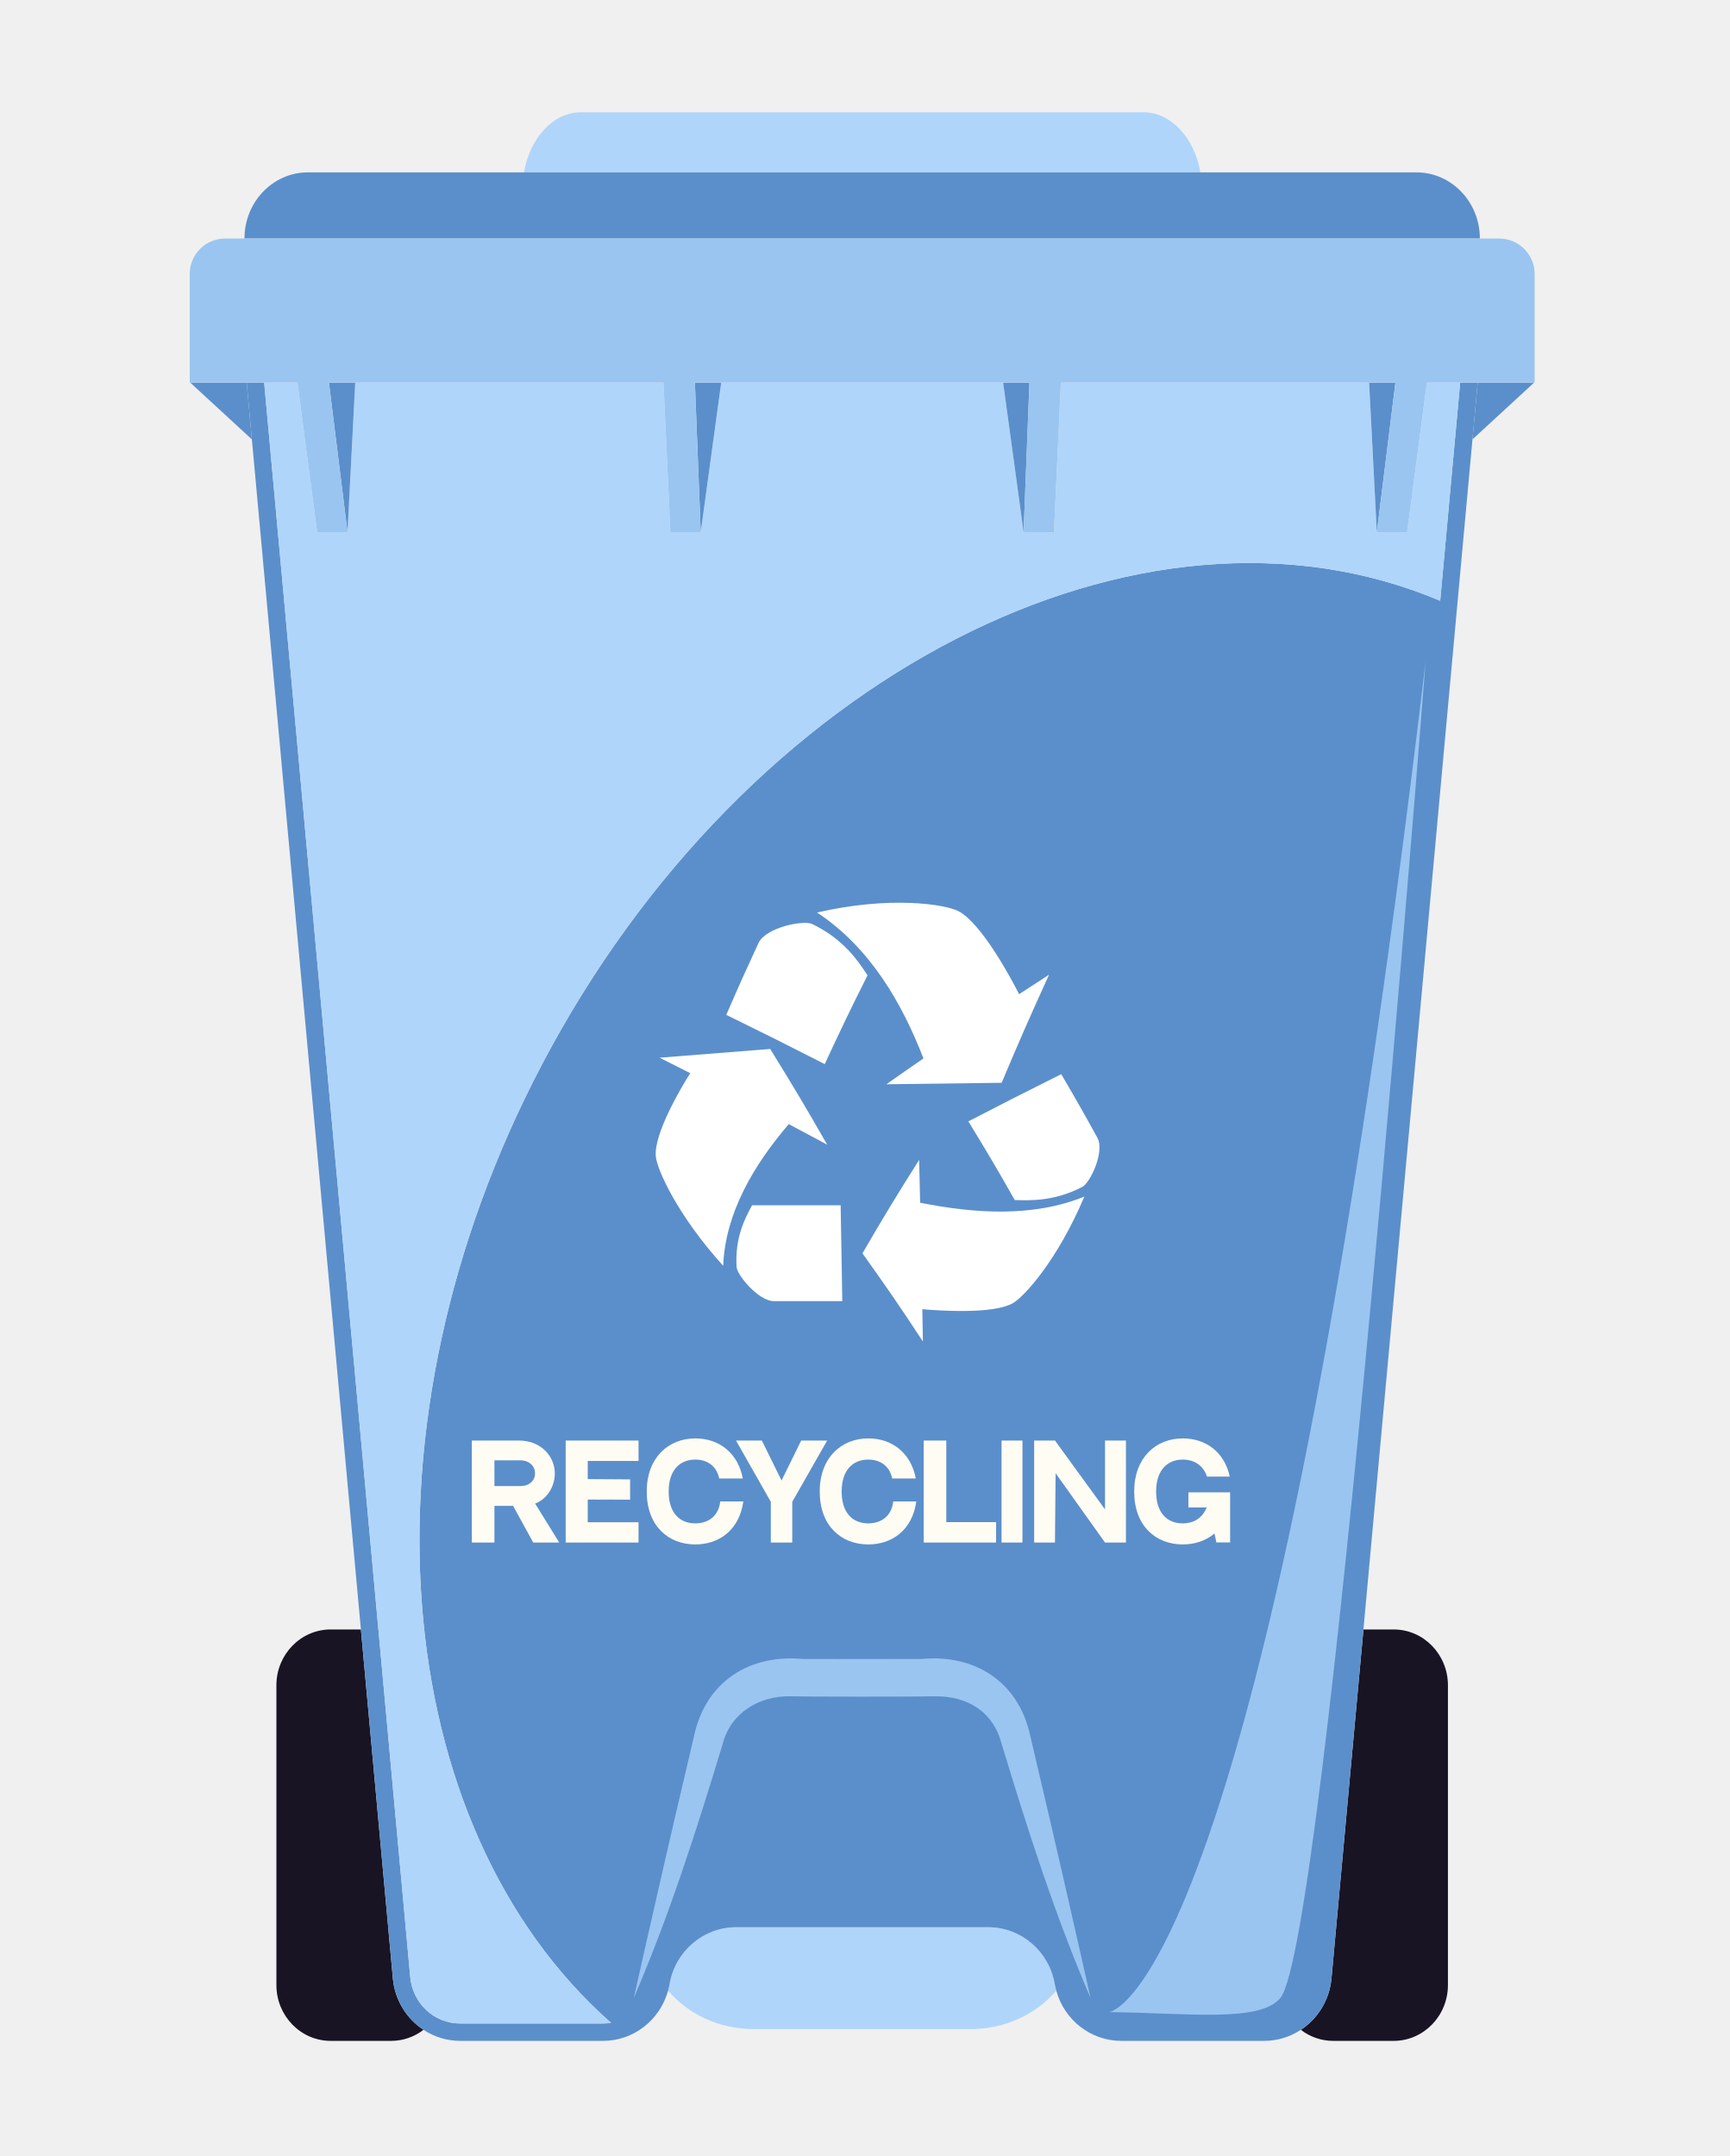
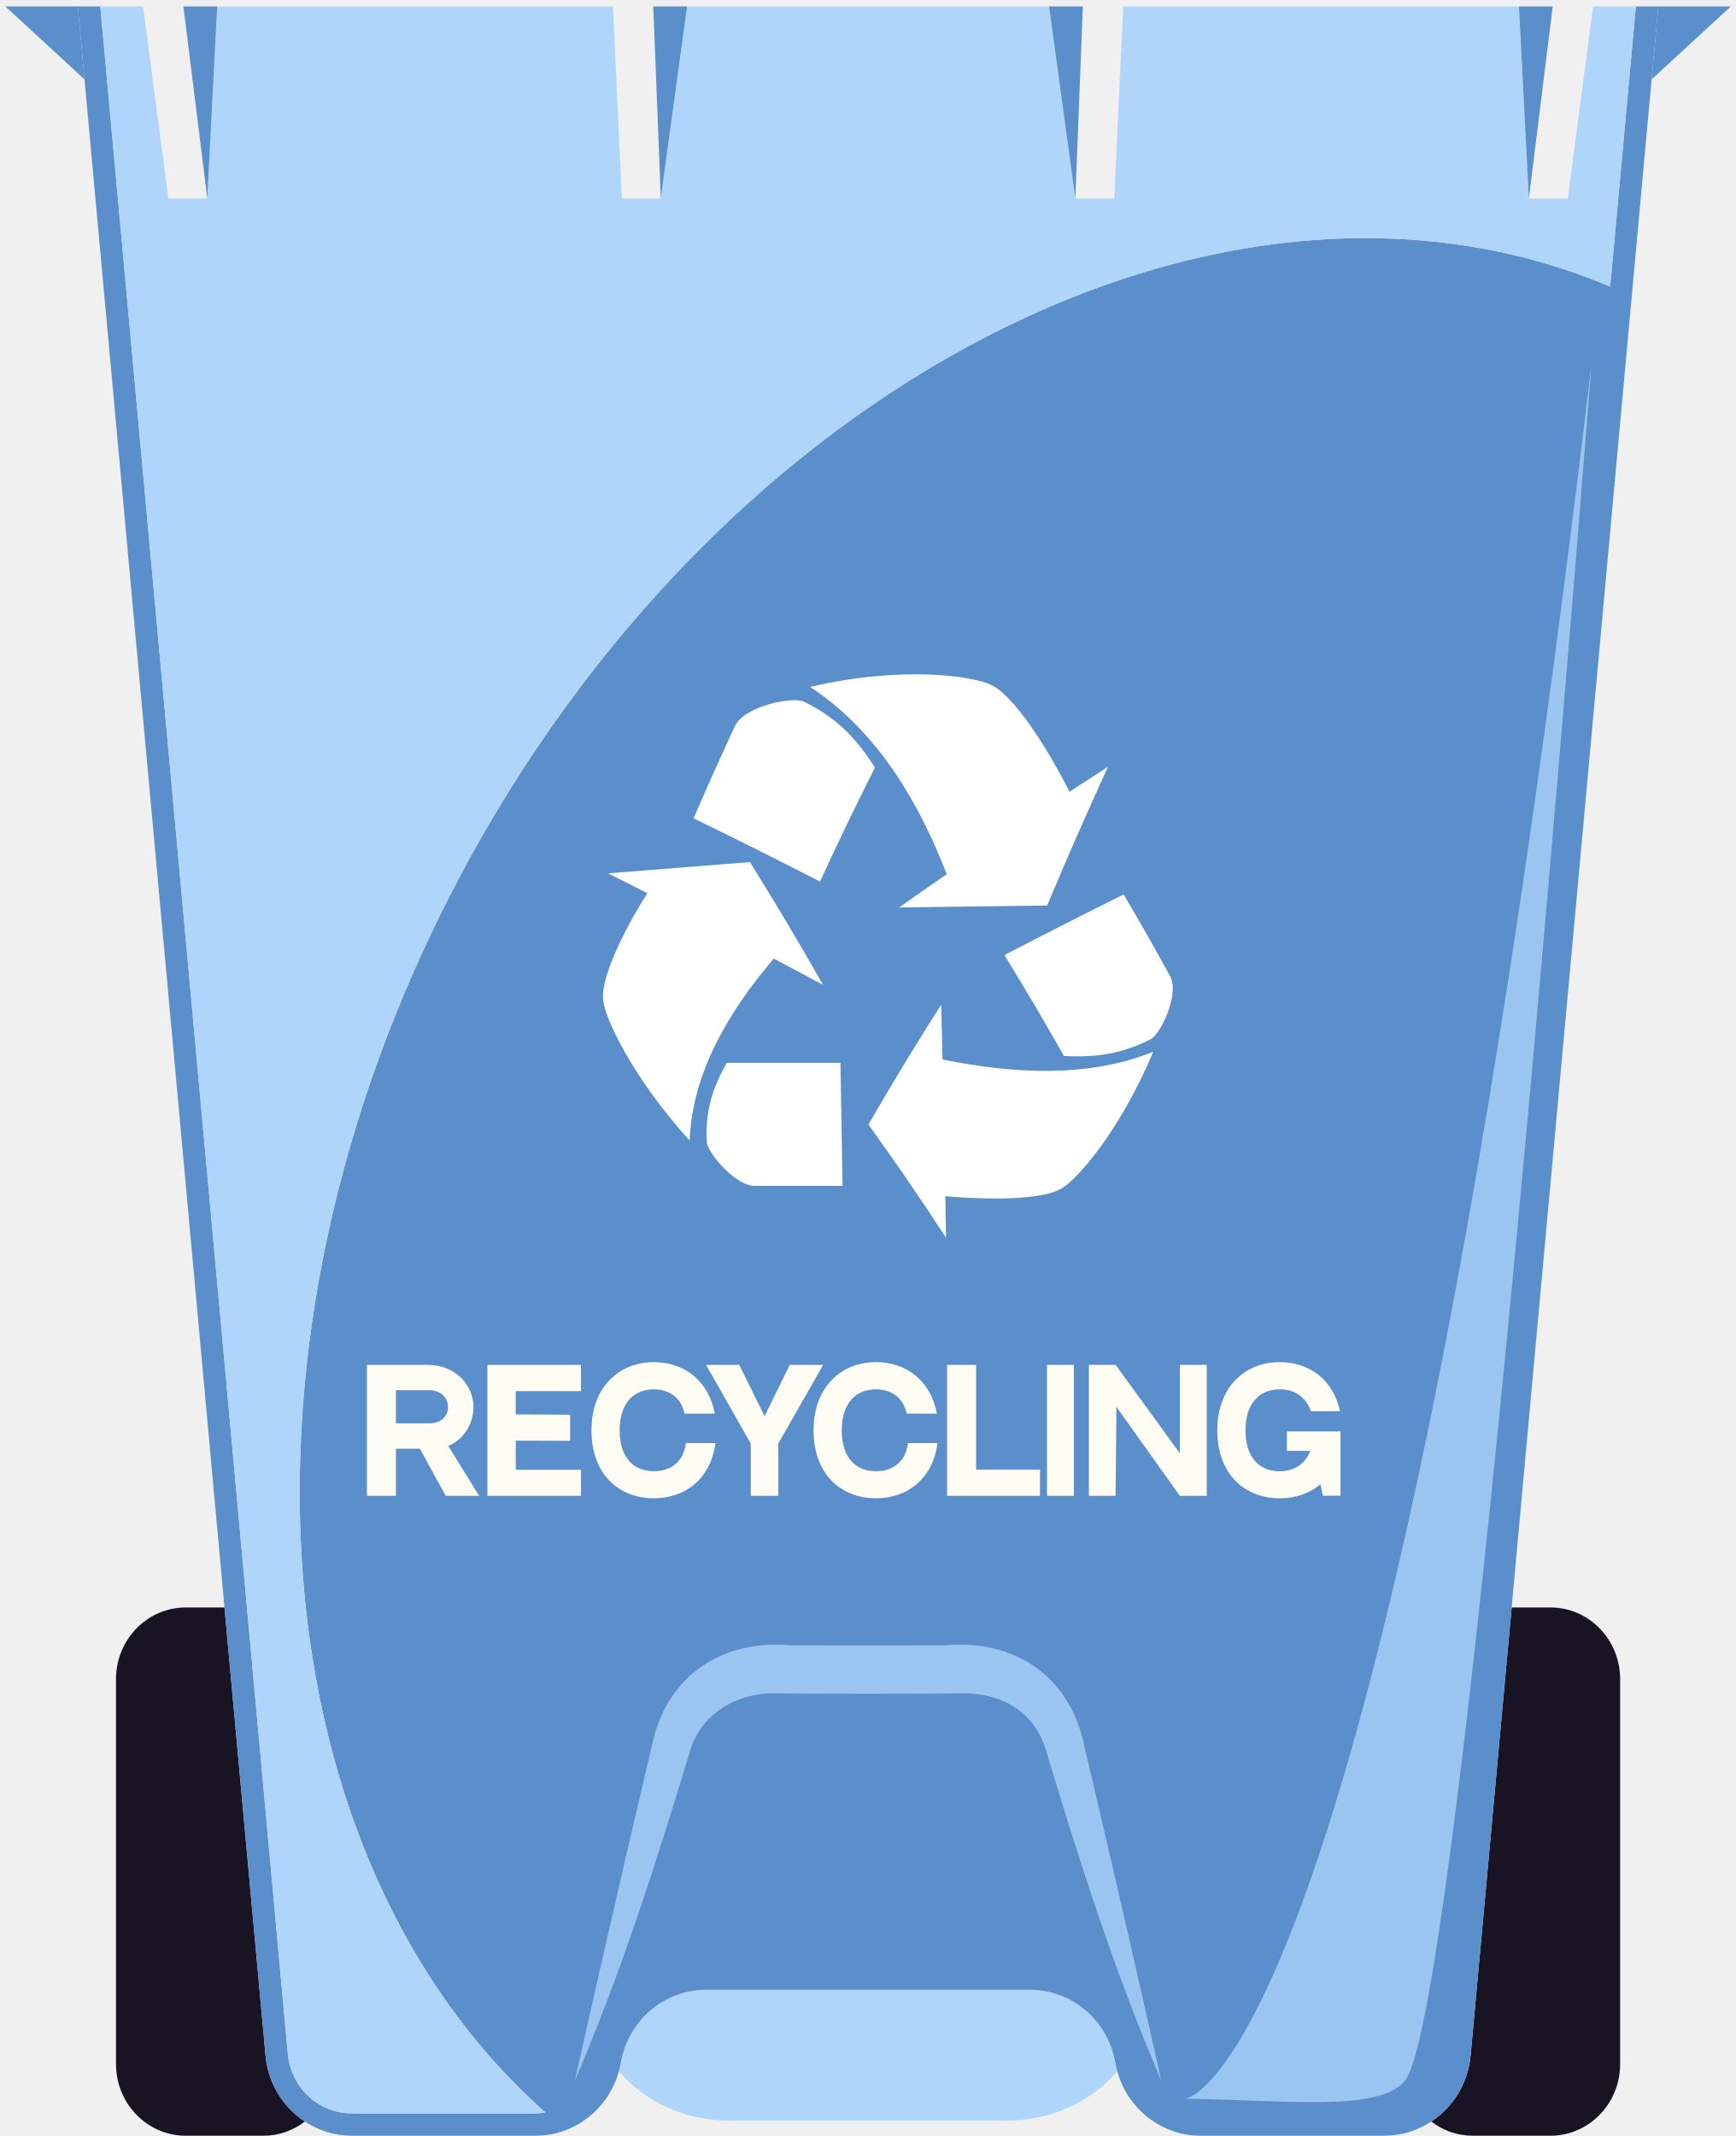
- <svg xmlns="http://www.w3.org/2000/svg" width="316" height="394" viewBox="0 0 316 394" fill="none">
-   <path d="M71.795 361.554L65.952 297.775H60.444C54.958 297.775 50.511 302.343 50.511 307.978V362.76C50.511 368.395 54.958 372.963 60.444 372.963H71.48C73.699 372.963 75.741 372.206 77.394 370.943C74.312 368.913 72.158 365.523 71.795 361.554Z" fill="#191423" />
-   <path d="M237.717 370.943C239.37 372.206 241.412 372.963 243.631 372.963H254.668C260.153 372.963 264.6 368.395 264.6 362.76V307.978C264.6 302.343 260.153 297.775 254.668 297.775H249.159L243.316 361.554C242.953 365.523 240.799 368.913 237.717 370.943Z" fill="#191423" />
-   <path d="M208.943 20.515H106.168C101.088 20.515 96.844 25.208 95.745 31.5H219.366C218.267 25.208 214.023 20.515 208.943 20.515Z" fill="#B0D5FA" />
-   <path d="M34.761 69.917L46.029 80.296L45.078 69.917H34.761Z" fill="#5B8FCB" />
-   <path d="M269.082 80.296L280.35 69.917H280.35H270.032L269.082 80.296Z" fill="#5B8FCB" />
-   <path d="M192.75 362.576C191.707 356.568 186.577 352.189 180.582 352.189H134.528C128.534 352.189 123.404 356.568 122.361 362.576C122.289 362.987 122.195 363.388 122.086 363.783C125.729 368.077 131.415 370.803 137.731 370.803H177.379C183.696 370.803 189.382 368.077 193.024 363.783C192.916 363.388 192.821 362.987 192.75 362.576Z" fill="#B0D5FA" />
-   <path d="M266.836 69.917L263.183 109.79C208.538 86.681 136.437 123.283 98.988 194.622C64.415 260.484 71.012 333.789 111.652 369.657C111.176 369.735 110.689 369.782 110.193 369.782H84.098C79.337 369.782 75.41 366.12 74.966 361.264L48.276 69.917H45.079L46.029 80.296L65.952 297.775L71.795 361.554C72.159 365.523 74.313 368.913 77.395 370.943C79.333 372.22 81.635 372.963 84.098 372.963H110.193C115.778 372.963 120.608 369.161 122.087 363.783C122.195 363.388 122.29 362.987 122.361 362.576C123.405 356.568 128.534 352.189 134.529 352.189H180.583C186.577 352.189 191.707 356.568 192.75 362.576C192.822 362.987 192.916 363.388 193.024 363.783C194.503 369.161 199.333 372.963 204.918 372.963H231.013C233.476 372.963 235.778 372.22 237.716 370.943C240.798 368.913 242.952 365.524 243.316 361.554L249.159 297.775L269.082 80.297L270.032 69.917H266.836V69.917Z" fill="#5B8FCB" />
-   <path d="M202.673 367.708C216.759 367.822 230.215 369.697 233.977 365.124C242.446 354.828 260.522 120.84 260.522 120.84C231.598 365.124 202.673 367.708 202.673 367.708Z" fill="#9AC5F0" />
-   <path d="M74.965 361.264C75.41 366.12 79.337 369.782 84.098 369.782H110.193C110.689 369.782 111.176 369.735 111.652 369.657C71.012 333.789 64.415 260.485 98.988 194.622C136.437 123.284 208.538 86.681 263.183 109.79L266.836 69.917H260.749L257.149 97.25H251.607L250.197 69.917H193.868L192.601 97.25H187.059L183.316 69.917H131.795L128.053 97.25H122.511L121.244 69.917H64.914L63.505 97.25H57.963L54.362 69.917H48.275L74.965 361.264Z" fill="#B0D5FA" />
-   <path d="M137.443 220.264C136.148 222.598 134.261 226.205 134.61 231.56C134.707 233.051 138.659 237.774 141.393 237.774C146.404 237.774 148.91 237.774 153.922 237.774C153.802 230.77 153.743 227.268 153.623 220.264C147.151 220.264 143.915 220.264 137.443 220.264Z" fill="white" />
-   <path d="M119.845 211.334C120.082 213.777 123.833 222.128 132.158 231.323C132.535 221.68 137.735 212.915 144.136 205.431C146.969 206.93 148.373 207.679 151.157 209.177C147.155 202.184 145.073 198.687 140.749 191.694C132.633 192.334 128.59 192.654 120.535 193.293C122.79 194.422 123.911 194.987 126.139 196.116C124.513 198.653 119.445 207.231 119.845 211.334Z" fill="white" />
-   <path d="M185.087 238.153C187.21 236.93 193.248 230.285 198.159 218.674C188.69 222.514 178.02 221.758 168.149 219.793C168.079 216.664 168.042 215.099 167.966 211.969C163.648 218.801 161.576 222.216 157.608 229.047C162.213 235.487 164.422 238.707 168.652 245.147C168.612 242.789 168.591 241.61 168.547 239.251C171.545 239.513 181.52 240.207 185.087 238.153Z" fill="white" />
-   <path d="M185.433 219.293C188.319 219.41 192.711 219.534 197.794 216.896C199.209 216.162 201.932 210.454 200.538 207.92C197.982 203.273 196.661 200.949 193.934 196.302C187.01 199.753 183.615 201.479 176.962 204.93C180.481 210.675 182.175 213.548 185.433 219.293Z" fill="white" />
-   <path d="M168.753 193.424C166.015 195.313 164.662 196.257 161.984 198.145C170.403 198.038 174.615 197.984 183.044 197.876C186.375 189.975 188.107 186.025 191.707 178.125C189.5 179.548 188.404 180.26 186.23 181.683C184.716 178.654 179.282 168.63 175.136 166.506C172.667 165.241 162.595 163.676 149.313 166.761C158.982 173.124 164.872 183.374 168.753 193.424Z" fill="white" />
-   <path d="M158.53 178.241C156.831 175.612 154.143 171.612 148.426 168.862C146.835 168.096 139.928 169.486 138.603 172.347C136.174 177.594 134.998 180.217 132.725 185.464C140.065 189.062 143.663 190.861 150.713 194.459C153.721 187.972 155.284 184.728 158.53 178.241Z" fill="white" />
-   <path d="M258.852 31.5H219.366H95.745H56.26C49.861 31.5 44.675 36.913 44.675 43.592H270.436C270.436 36.913 265.25 31.5 258.852 31.5Z" fill="#5B8FCB" />
-   <path d="M60.105 69.917L63.505 97.25L64.914 69.917H60.105Z" fill="#5B8FCB" />
-   <path d="M126.986 69.917L128.053 97.25L131.795 69.917H126.986Z" fill="#5B8FCB" />
-   <path d="M255.006 69.917H250.197L251.606 97.25L255.006 69.917Z" fill="#5B8FCB" />
-   <path d="M188.125 69.917H183.316L187.058 97.25L188.125 69.917Z" fill="#5B8FCB" />
-   <path d="M273.964 43.592H270.436H44.674H41.146C37.568 43.592 34.668 46.489 34.668 50.063V69.917H34.76H45.078H48.275H54.362L57.962 97.25H63.504L60.105 69.917H64.913H121.244L122.51 97.25H128.053L126.986 69.917H131.795H183.316H188.125L187.058 97.25H192.601L193.867 69.917H250.197H255.007L251.607 97.25H257.148L260.749 69.917H266.836H270.033H280.351H280.443V50.063C280.442 46.489 277.542 43.592 273.964 43.592Z" fill="#9AC5F0" />
-   <path d="M189.524 322.569L188.282 317.256C186.095 307.04 177.825 302.3 168.503 303.166C165.273 303.188 149.838 303.188 146.608 303.166C137.286 302.3 129.016 307.04 126.829 317.256L125.586 322.569C123.062 333.161 118.192 354.484 115.82 365.124C122.341 349.96 127.312 334.388 132.065 318.689C133.58 312.822 138.929 309.992 144.053 309.992C147.708 310.083 167.403 310.083 171.058 309.992C176.853 309.992 181.531 312.822 183.046 318.689C187.798 334.388 192.77 349.96 199.291 365.124C196.919 354.484 192.048 333.161 189.524 322.569Z" fill="#9AC5F0" />
-   <path d="M97.794 274.773L102.195 281.893H97.449L93.762 275.188C90.813 275.188 90.352 275.188 90.352 275.188V281.893H86.228V263.253H94.845C98.9 263.253 101.389 266.179 101.389 269.267C101.389 271.64 99.983 273.944 97.794 274.773ZM90.352 271.571H95.168C96.596 271.571 97.771 270.695 97.771 269.267C97.771 267.815 96.596 266.871 95.168 266.871H90.352V271.571ZM103.373 263.253H116.69V266.986H107.405V270.304L115.147 270.35V274.059L107.405 274.036V278.183H116.69V281.893H103.373V263.253ZM131.618 274.382H135.835C135.12 279.589 131.434 282.238 127.056 282.238C122.195 282.238 118.186 278.921 118.186 272.562C118.186 266.341 122.195 262.862 127.056 262.862C131.457 262.862 134.867 265.557 135.742 270.188H131.434C130.95 267.861 129.199 266.732 127.056 266.732C124.314 266.732 122.195 268.576 122.195 272.562C122.195 276.571 124.291 278.391 127.056 278.391C129.383 278.391 131.319 277.101 131.618 274.382ZM146.415 263.253H151.161L144.779 274.451V281.893H140.862V274.451L134.503 263.253H139.226L142.821 270.557L146.415 263.253ZM163.231 274.382H167.447C166.733 279.589 163.047 282.238 158.669 282.238C153.807 282.238 149.798 278.921 149.798 272.562C149.798 266.341 153.807 262.862 158.669 262.862C163.07 262.862 166.48 265.557 167.355 270.188H163.047C162.563 267.861 160.812 266.732 158.669 266.732C155.927 266.732 153.807 268.576 153.807 272.562C153.807 276.571 155.904 278.391 158.669 278.391C160.996 278.391 162.931 277.101 163.231 274.382ZM172.928 278.16H182.029V281.893H168.804V263.253H172.928V278.16ZM186.848 263.253V281.893H183.024V263.253H186.848ZM201.935 263.253H205.76V281.893H201.935L192.903 269.221L192.788 281.893H188.986V263.253H192.788L201.935 275.833V263.253ZM217.171 272.723H224.797V281.87H222.286L221.94 280.234C220.374 281.57 218.346 282.238 216.134 282.238C211.273 282.238 207.264 278.921 207.264 272.562C207.264 266.341 211.273 262.862 216.134 262.862C220.42 262.862 223.784 265.419 224.728 269.843H220.581C219.844 267.723 218.185 266.732 216.134 266.732C213.393 266.732 211.273 268.599 211.273 272.562C211.273 276.571 213.369 278.391 216.134 278.391C218.07 278.391 219.706 277.492 220.512 275.488H217.171V272.723Z" fill="#FFFCF3" />
+ <svg xmlns="http://www.w3.org/2000/svg" width="247" height="304" viewBox="0 0 247 304" fill="none">
+   <path d="M37.795 292.554L31.952 228.775H26.444C20.958 228.775 16.511 233.343 16.511 238.978V293.76C16.511 299.395 20.958 303.963 26.444 303.963H37.48C39.699 303.963 41.741 303.206 43.394 301.943C40.312 299.913 38.158 296.523 37.795 292.554Z" fill="#191423" />
+   <path d="M203.717 301.943C205.37 303.206 207.412 303.963 209.631 303.963H220.668C226.153 303.963 230.6 299.395 230.6 293.76V238.978C230.6 233.343 226.153 228.775 220.668 228.775H215.159L209.316 292.554C208.953 296.523 206.799 299.913 203.717 301.943Z" fill="#191423" />
+   <path d="M0.761 0.917L12.03 11.296L11.079 0.917H0.761Z" fill="#5B8FCB" />
+   <path d="M235.082 11.296L246.35 0.917H246.35H236.032L235.082 11.296Z" fill="#5B8FCB" />
+   <path d="M158.75 293.576C157.707 287.568 152.577 283.189 146.582 283.189H100.528C94.534 283.189 89.404 287.568 88.361 293.576C88.289 293.987 88.195 294.388 88.086 294.783C91.729 299.077 97.415 301.803 103.731 301.803H143.379C149.696 301.803 155.382 299.077 159.024 294.783C158.916 294.388 158.821 293.987 158.75 293.576Z" fill="#B0D5FA" />
+   <path d="M232.836 0.917L229.183 40.79C174.538 17.681 102.437 54.283 64.988 125.622C30.415 191.484 37.012 264.789 77.653 300.657C77.176 300.735 76.689 300.782 76.193 300.782H50.098C45.337 300.782 41.41 297.12 40.965 292.264L14.276 0.917H11.079L12.03 11.296L31.952 228.775L37.795 292.554C38.159 296.523 40.313 299.913 43.395 301.943C45.333 303.22 47.635 303.963 50.098 303.963H76.193C81.778 303.963 86.608 300.161 88.087 294.783C88.195 294.388 88.29 293.987 88.361 293.576C89.405 287.568 94.534 283.189 100.529 283.189H146.583C152.577 283.189 157.707 287.568 158.75 293.576C158.822 293.987 158.916 294.388 159.024 294.783C160.503 300.161 165.333 303.963 170.918 303.963H197.013C199.476 303.963 201.778 303.22 203.716 301.943C206.798 299.913 208.952 296.524 209.316 292.554L215.159 228.775L235.082 11.297L236.032 0.917H232.836V0.917Z" fill="#5B8FCB" />
+   <path d="M168.673 298.708C182.759 298.822 196.215 300.697 199.977 296.124C208.446 285.828 226.522 51.84 226.522 51.84C197.598 296.124 168.673 298.708 168.673 298.708Z" fill="#9AC5F0" />
+   <path d="M40.965 292.264C41.41 297.12 45.337 300.782 50.098 300.782H76.193C76.689 300.782 77.176 300.735 77.652 300.657C37.012 264.789 30.415 191.485 64.988 125.622C102.437 54.284 174.538 17.681 229.183 40.79L232.836 0.917H226.749L223.149 28.25H217.607L216.197 0.917H159.868L158.601 28.25H153.059L149.316 0.917H97.795L94.053 28.25H88.511L87.244 0.917H30.914L29.505 28.25H23.963L20.363 0.917H14.275L40.965 292.264Z" fill="#B0D5FA" />
+   <path d="M103.443 151.264C102.148 153.598 100.261 157.205 100.61 162.56C100.707 164.051 104.659 168.774 107.393 168.774C112.404 168.774 114.91 168.774 119.922 168.774C119.802 161.77 119.743 158.268 119.623 151.264C113.151 151.264 109.915 151.264 103.443 151.264Z" fill="white" />
+   <path d="M85.845 142.334C86.082 144.777 89.833 153.128 98.158 162.323C98.535 152.68 103.735 143.915 110.136 136.431C112.969 137.93 114.373 138.679 117.157 140.177C113.155 133.184 111.073 129.687 106.749 122.694C98.633 123.334 94.59 123.654 86.535 124.293C88.79 125.422 89.911 125.987 92.139 127.116C90.513 129.653 85.445 138.231 85.845 142.334Z" fill="white" />
+   <path d="M151.087 169.153C153.21 167.93 159.248 161.285 164.159 149.674C154.69 153.514 144.02 152.758 134.149 150.793C134.079 147.664 134.042 146.099 133.966 142.969C129.648 149.801 127.576 153.216 123.608 160.047C128.213 166.487 130.422 169.707 134.652 176.147C134.612 173.789 134.591 172.61 134.547 170.251C137.545 170.513 147.52 171.207 151.087 169.153Z" fill="white" />
+   <path d="M151.433 150.293C154.319 150.41 158.711 150.534 163.794 147.896C165.209 147.162 167.932 141.454 166.538 138.92C163.982 134.273 162.661 131.949 159.934 127.302C153.01 130.753 149.615 132.479 142.962 135.93C146.481 141.675 148.175 144.548 151.433 150.293Z" fill="white" />
+   <path d="M134.753 124.424C132.015 126.313 130.662 127.257 127.984 129.145C136.403 129.038 140.615 128.984 149.044 128.876C152.375 120.975 154.107 117.025 157.707 109.125C155.5 110.548 154.404 111.26 152.23 112.683C150.716 109.654 145.282 99.63 141.136 97.506C138.667 96.241 128.595 94.676 115.313 97.761C124.982 104.124 130.872 114.374 134.753 124.424Z" fill="white" />
+   <path d="M124.53 109.241C122.831 106.612 120.143 102.612 114.426 99.862C112.835 99.096 105.928 100.486 104.603 103.347C102.174 108.594 100.998 111.217 98.725 116.464C106.065 120.062 109.663 121.861 116.713 125.459C119.721 118.972 121.284 115.728 124.53 109.241Z" fill="white" />
+   <path d="M26.105 0.917L29.505 28.25L30.914 0.917H26.105Z" fill="#5B8FCB" />
+   <path d="M92.986 0.917L94.053 28.25L97.795 0.917H92.986Z" fill="#5B8FCB" />
+   <path d="M221.006 0.917H216.197L217.606 28.25L221.006 0.917Z" fill="#5B8FCB" />
+   <path d="M154.125 0.917H149.316L153.058 28.25L154.125 0.917Z" fill="#5B8FCB" />
+   <path d="M155.524 253.569L154.282 248.256C152.095 238.04 143.825 233.3 134.503 234.166C131.273 234.188 115.838 234.188 112.608 234.166C103.286 233.3 95.016 238.04 92.829 248.256L91.586 253.569C89.062 264.161 84.192 285.484 81.82 296.124C88.341 280.96 93.312 265.388 98.065 249.689C99.58 243.822 104.929 240.992 110.053 240.992C113.708 241.083 133.403 241.083 137.058 240.992C142.853 240.992 147.531 243.822 149.046 249.689C153.798 265.388 158.77 280.96 165.291 296.124C162.919 285.484 158.048 264.161 155.524 253.569Z" fill="#9AC5F0" />
+   <path d="M63.794 205.773L68.195 212.893H63.449L59.762 206.188C56.813 206.188 56.352 206.188 56.352 206.188V212.893H52.228V194.253H60.845C64.9 194.253 67.389 197.179 67.389 200.267C67.389 202.64 65.983 204.944 63.794 205.773ZM56.352 202.571H61.168C62.596 202.571 63.771 201.695 63.771 200.267C63.771 198.815 62.596 197.871 61.168 197.871H56.352V202.571ZM69.373 194.253H82.691V197.986H73.405V201.304L81.147 201.35V205.059L73.405 205.036V209.183H82.691V212.893H69.373V194.253ZM97.618 205.382H101.835C101.12 210.589 97.434 213.238 93.056 213.238C88.195 213.238 84.186 209.921 84.186 203.562C84.186 197.341 88.195 193.862 93.056 193.862C97.457 193.862 100.867 196.557 101.742 201.188H97.434C96.95 198.861 95.199 197.732 93.056 197.732C90.314 197.732 88.195 199.576 88.195 203.562C88.195 207.571 90.291 209.391 93.056 209.391C95.383 209.391 97.319 208.101 97.618 205.382ZM112.415 194.253H117.161L110.779 205.451V212.893H106.862V205.451L100.503 194.253H105.226L108.821 201.557L112.415 194.253ZM129.231 205.382H133.447C132.733 210.589 129.047 213.238 124.669 213.238C119.807 213.238 115.798 209.921 115.798 203.562C115.798 197.341 119.807 193.862 124.669 193.862C129.07 193.862 132.48 196.557 133.355 201.188H129.047C128.563 198.861 126.812 197.732 124.669 197.732C121.927 197.732 119.807 199.576 119.807 203.562C119.807 207.571 121.904 209.391 124.669 209.391C126.996 209.391 128.931 208.101 129.231 205.382ZM138.928 209.16H148.029V212.893H134.804V194.253H138.928V209.16ZM152.848 194.253V212.893H149.024V194.253H152.848ZM167.935 194.253H171.76V212.893H167.935L158.903 200.221L158.788 212.893H154.986V194.253H158.788L167.935 206.833V194.253ZM183.171 203.723H190.797V212.87H188.286L187.94 211.234C186.374 212.57 184.346 213.238 182.134 213.238C177.273 213.238 173.264 209.921 173.264 203.562C173.264 197.341 177.273 193.862 182.134 193.862C186.42 193.862 189.784 196.419 190.728 200.843H186.581C185.844 198.723 184.185 197.732 182.134 197.732C179.393 197.732 177.273 199.599 177.273 203.562C177.273 207.571 179.369 209.391 182.134 209.391C184.07 209.391 185.706 208.492 186.512 206.488H183.171V203.723Z" fill="#FFFCF3" />
</svg>
